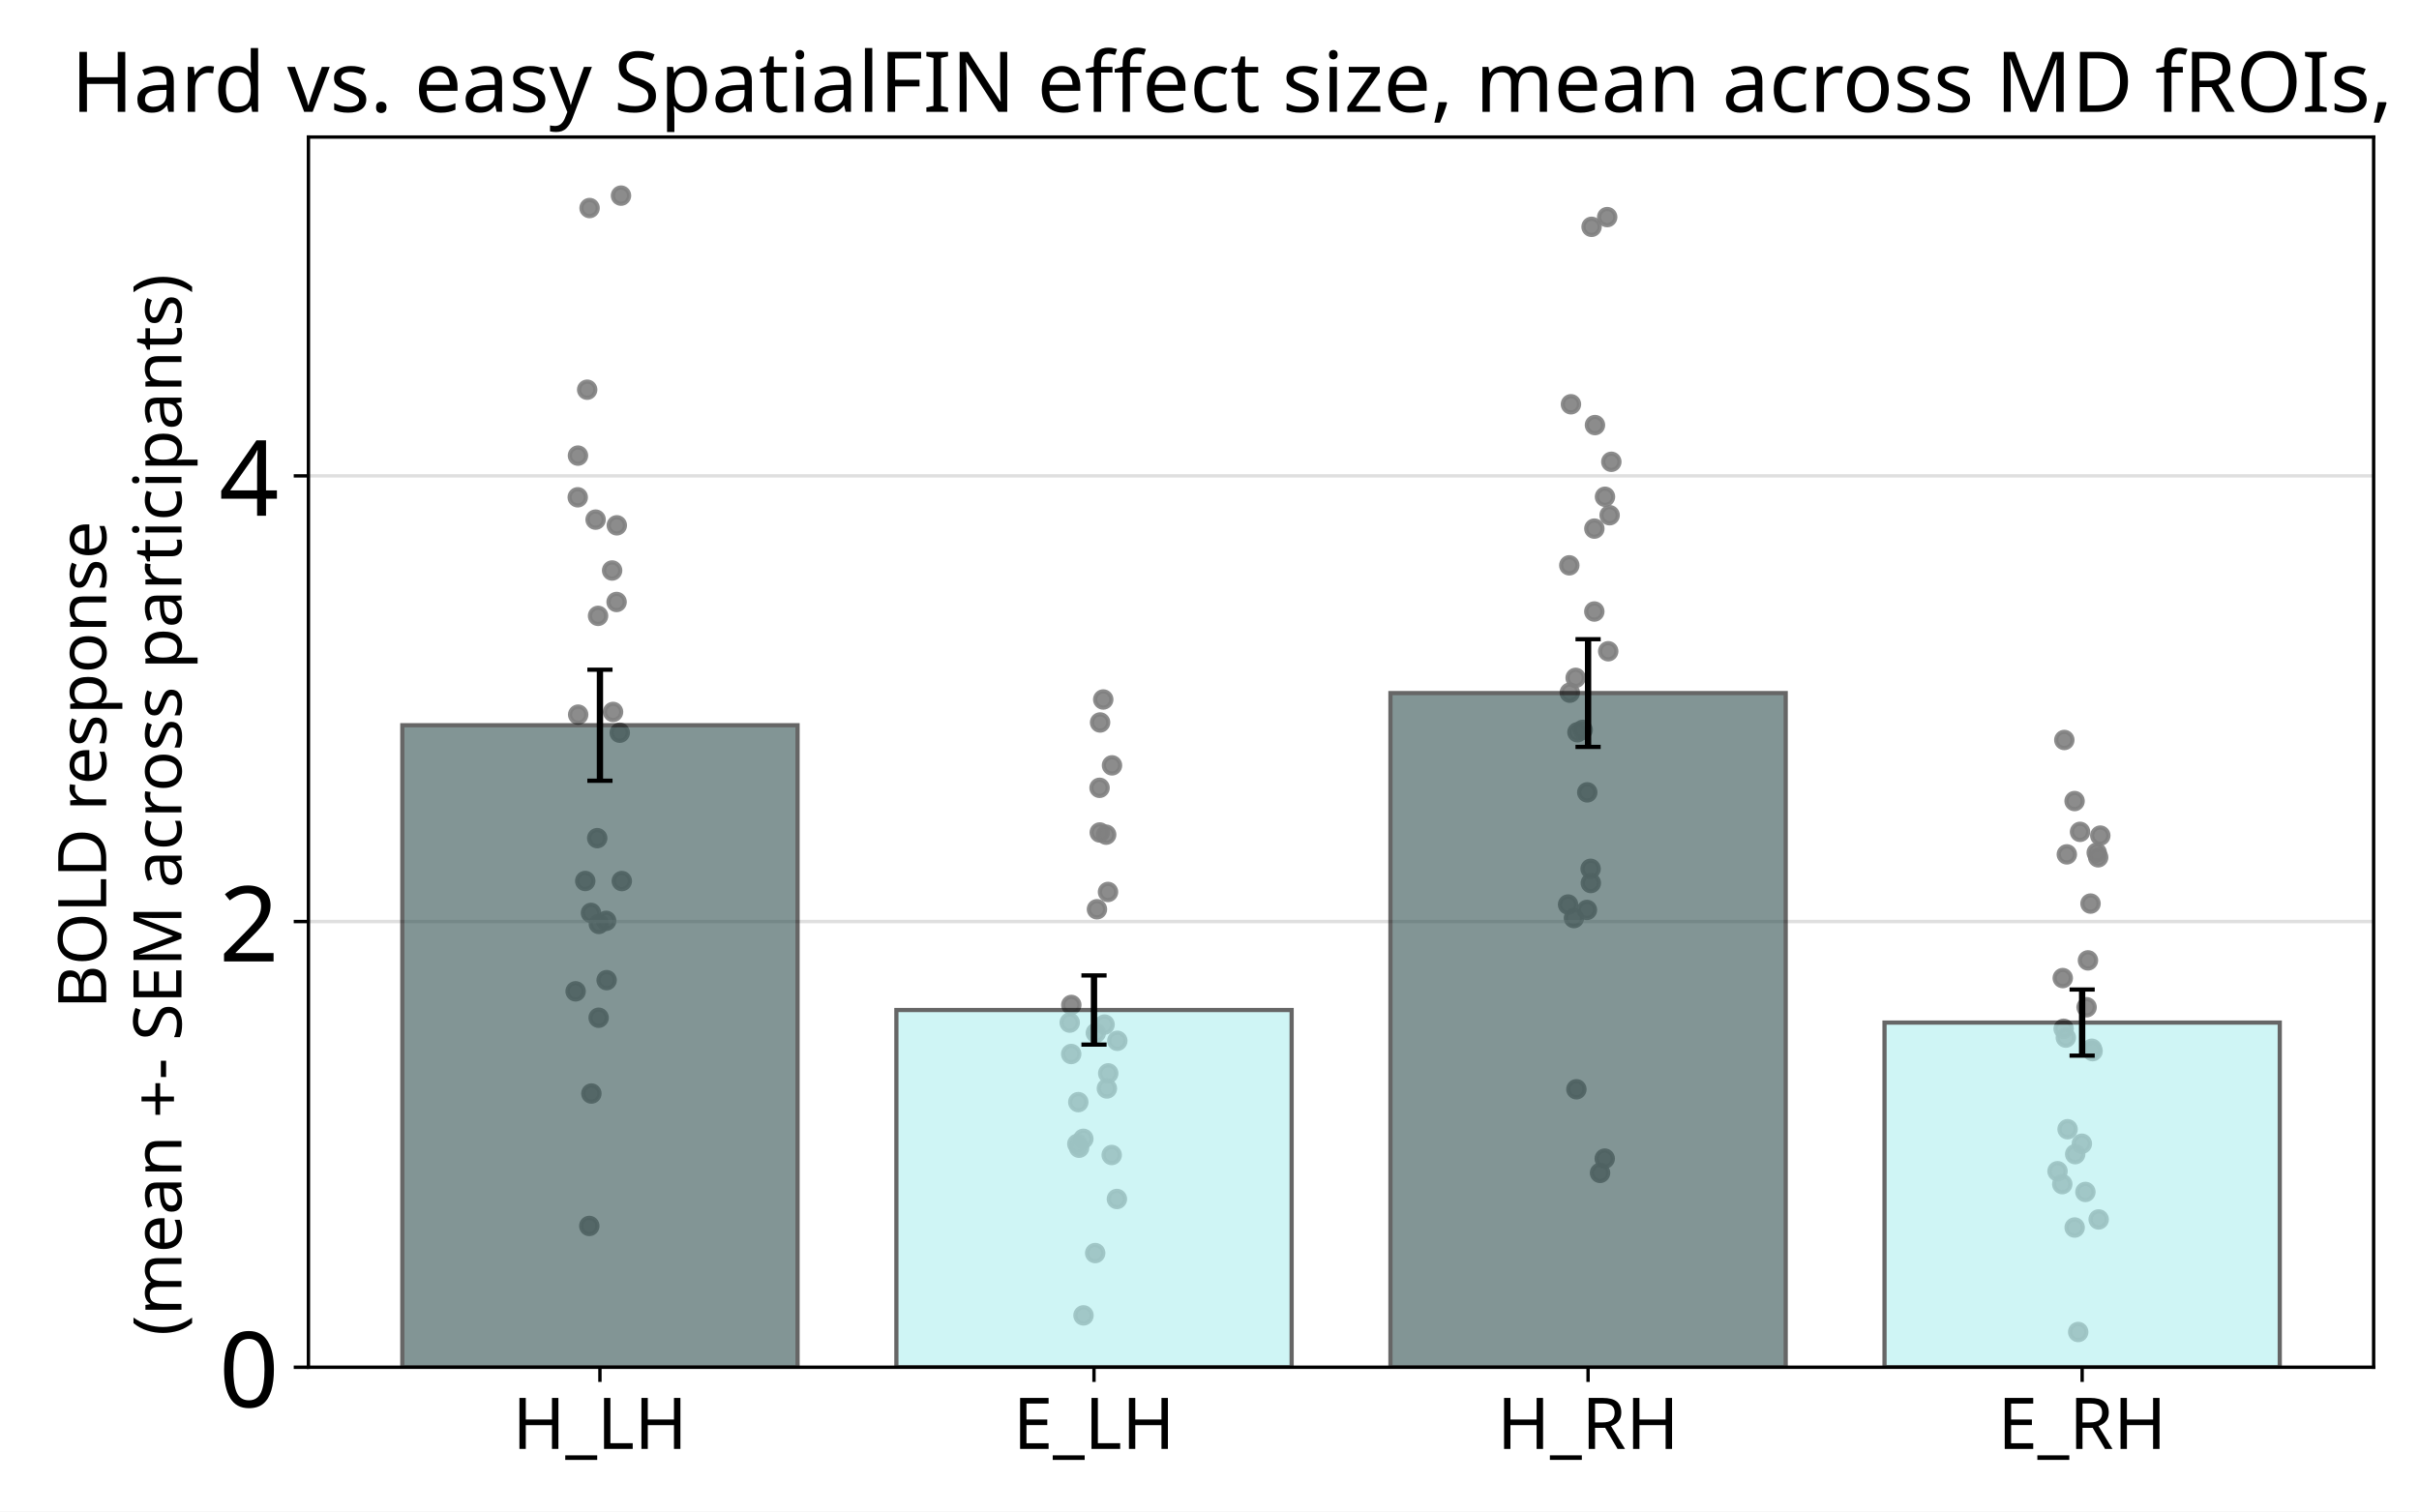
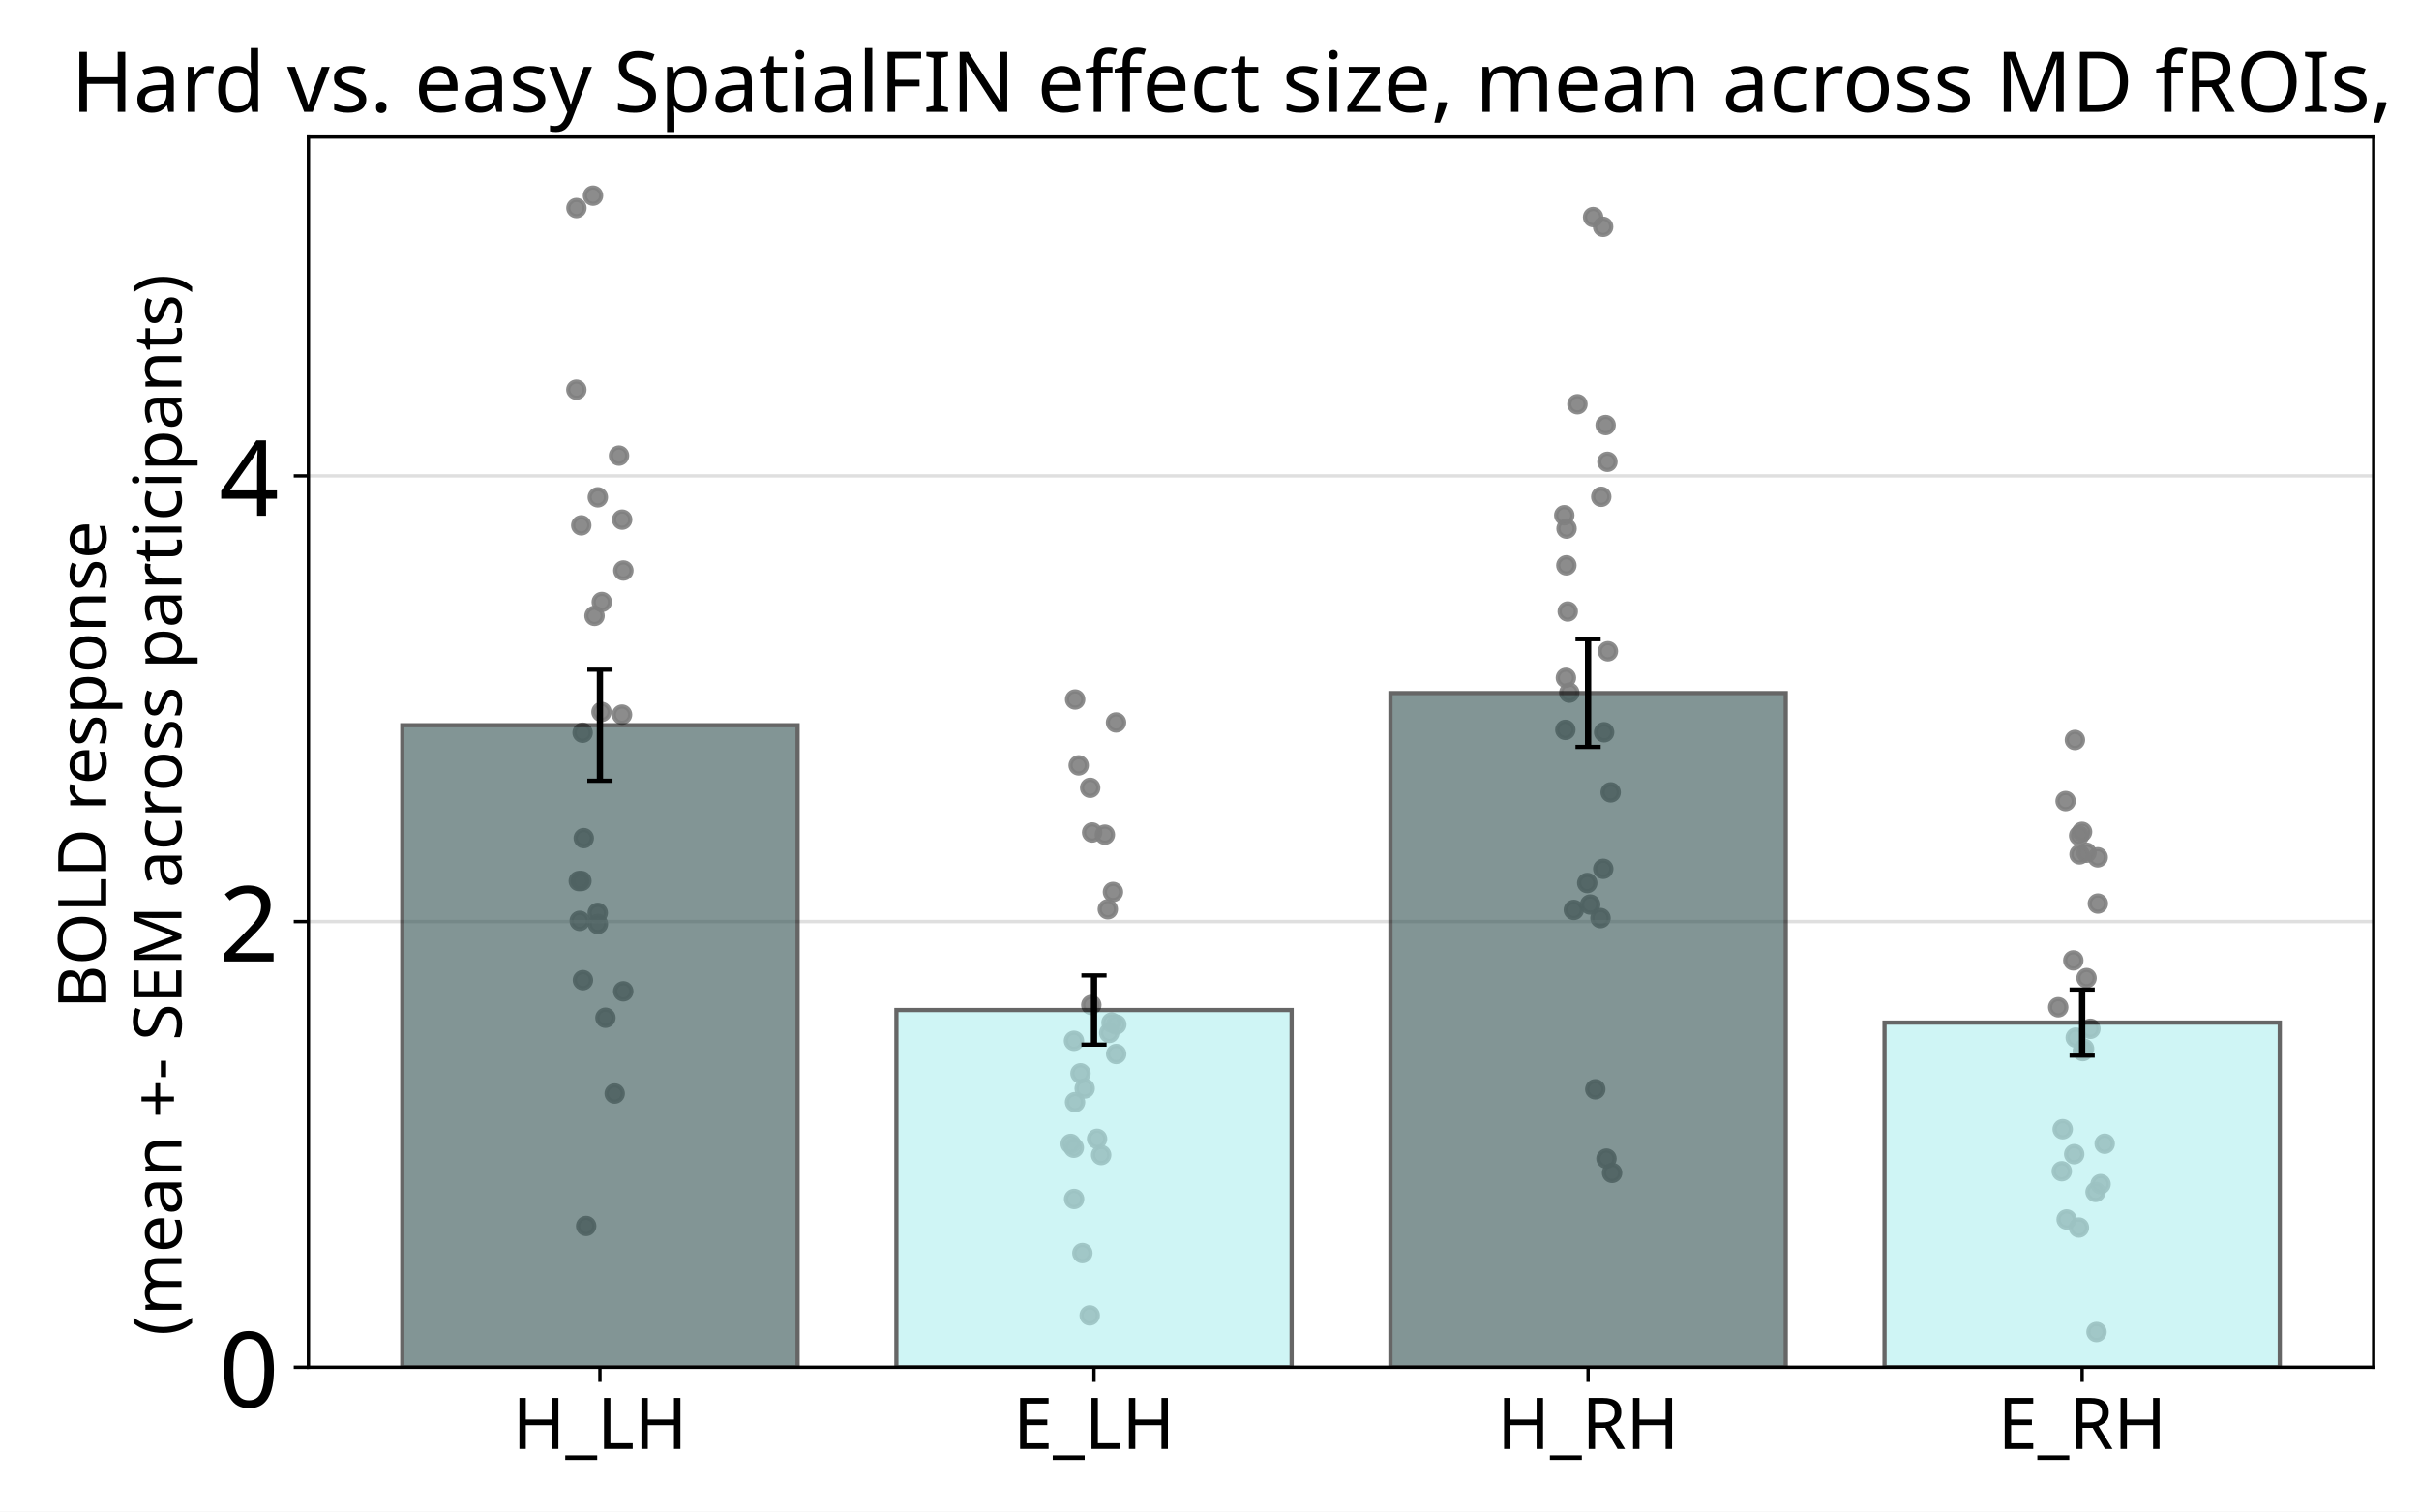
<svg xmlns="http://www.w3.org/2000/svg" xmlns:xlink="http://www.w3.org/1999/xlink" width="576pt" height="360pt" viewBox="0 0 576 360" version="1.1">
  <defs>
    <style type="text/css">*{stroke-linejoin: round; stroke-linecap: butt}</style>
  </defs>
  <g id="figure_1">
    <g id="patch_1">
      <path d="M 0 360  L 576 360  L 576 0  L 0 0  z " style="fill: #ffffff" />
    </g>
    <g id="axes_1">
      <g id="patch_2">
        <path d="M 73.442 325.64  L 565.2 325.64  L 565.2 32.64  L 73.442 32.64  z " style="fill: #ffffff" />
      </g>
      <g id="PathCollection_1">
        <defs>
-           <path id="mafd7a97e03" d="M 0 1.936  C 0.514 1.936 1.006 1.732 1.369 1.369  C 1.732 1.006 1.936 0.514 1.936 0  C 1.936 -0.514 1.732 -1.006 1.369 -1.369  C 1.006 -1.732 0.514 -1.936 0 -1.936  C -0.514 -1.936 -1.006 -1.732 -1.369 -1.369  C -1.732 -1.006 -1.936 -0.514 -1.936 0  C -1.936 0.514 -1.732 1.006 -1.369 1.369  C -1.006 1.732 -0.514 1.936 0 1.936  z " style="stroke: #808080; stroke-opacity: 0.9" />
+           <path id="mf7632c3a26" d="M 0 1.936  C 0.514 1.936 1.006 1.732 1.369 1.369  C 1.732 1.006 1.936 0.514 1.936 0  C 1.936 -0.514 1.732 -1.006 1.369 -1.369  C 1.006 -1.732 0.514 -1.936 0 -1.936  C -0.514 -1.936 -1.006 -1.732 -1.369 -1.369  C -1.732 -1.006 -1.936 -0.514 -1.936 0  C -1.936 0.514 -1.732 1.006 -1.369 1.369  C -1.006 1.732 -0.514 1.936 0 1.936  z " style="stroke: #808080; stroke-opacity: 0.9" />
        </defs>
-         <g clip-path="url(#pb37770b800)">
-           <use xlink:href="#mafd7a97e03" x="140.818" y="260.447" style="fill: #808080; fill-opacity: 0.9; stroke: #808080; stroke-opacity: 0.9" />
-           <use xlink:href="#mafd7a97e03" x="145.755" y="135.878" style="fill: #808080; fill-opacity: 0.9; stroke: #808080; stroke-opacity: 0.9" />
-           <use xlink:href="#mafd7a97e03" x="146.872" y="125.117" style="fill: #808080; fill-opacity: 0.9; stroke: #808080; stroke-opacity: 0.9" />
-           <use xlink:href="#mafd7a97e03" x="140.723" y="217.425" style="fill: #808080; fill-opacity: 0.9; stroke: #808080; stroke-opacity: 0.9" />
-           <use xlink:href="#mafd7a97e03" x="140.321" y="291.989" style="fill: #808080; fill-opacity: 0.9; stroke: #808080; stroke-opacity: 0.9" />
-           <use xlink:href="#mafd7a97e03" x="147.573" y="174.513" style="fill: #808080; fill-opacity: 0.9; stroke: #808080; stroke-opacity: 0.9" />
-           <use xlink:href="#mafd7a97e03" x="137.568" y="118.443" style="fill: #808080; fill-opacity: 0.9; stroke: #808080; stroke-opacity: 0.9" />
-           <use xlink:href="#mafd7a97e03" x="142.205" y="199.623" style="fill: #808080; fill-opacity: 0.9; stroke: #808080; stroke-opacity: 0.9" />
-           <use xlink:href="#mafd7a97e03" x="137.623" y="108.515" style="fill: #808080; fill-opacity: 0.9; stroke: #808080; stroke-opacity: 0.9" />
-           <use xlink:href="#mafd7a97e03" x="139.354" y="209.826" style="fill: #808080; fill-opacity: 0.9; stroke: #808080; stroke-opacity: 0.9" />
-           <use xlink:href="#mafd7a97e03" x="145.979" y="169.563" style="fill: #808080; fill-opacity: 0.9; stroke: #808080; stroke-opacity: 0.9" />
-           <use xlink:href="#mafd7a97e03" x="139.812" y="92.816" style="fill: #808080; fill-opacity: 0.9; stroke: #808080; stroke-opacity: 0.9" />
-           <use xlink:href="#mafd7a97e03" x="141.825" y="123.76" style="fill: #808080; fill-opacity: 0.9; stroke: #808080; stroke-opacity: 0.9" />
-           <use xlink:href="#mafd7a97e03" x="147.867" y="46.592" style="fill: #808080; fill-opacity: 0.9; stroke: #808080; stroke-opacity: 0.9" />
-           <use xlink:href="#mafd7a97e03" x="146.819" y="143.375" style="fill: #808080; fill-opacity: 0.9; stroke: #808080; stroke-opacity: 0.9" />
-           <use xlink:href="#mafd7a97e03" x="140.386" y="49.55" style="fill: #808080; fill-opacity: 0.9; stroke: #808080; stroke-opacity: 0.9" />
-           <use xlink:href="#mafd7a97e03" x="148.062" y="209.841" style="fill: #808080; fill-opacity: 0.9; stroke: #808080; stroke-opacity: 0.9" />
-           <use xlink:href="#mafd7a97e03" x="137.062" y="236.107" style="fill: #808080; fill-opacity: 0.9; stroke: #808080; stroke-opacity: 0.9" />
-           <use xlink:href="#mafd7a97e03" x="144.446" y="233.445" style="fill: #808080; fill-opacity: 0.9; stroke: #808080; stroke-opacity: 0.9" />
-           <use xlink:href="#mafd7a97e03" x="142.406" y="146.68" style="fill: #808080; fill-opacity: 0.9; stroke: #808080; stroke-opacity: 0.9" />
-           <use xlink:href="#mafd7a97e03" x="142.595" y="220.061" style="fill: #808080; fill-opacity: 0.9; stroke: #808080; stroke-opacity: 0.9" />
-           <use xlink:href="#mafd7a97e03" x="137.673" y="170.206" style="fill: #808080; fill-opacity: 0.9; stroke: #808080; stroke-opacity: 0.9" />
-           <use xlink:href="#mafd7a97e03" x="144.331" y="219.319" style="fill: #808080; fill-opacity: 0.9; stroke: #808080; stroke-opacity: 0.9" />
-           <use xlink:href="#mafd7a97e03" x="142.545" y="242.397" style="fill: #808080; fill-opacity: 0.9; stroke: #808080; stroke-opacity: 0.9" />
+         <g clip-path="url(#pb35d594494)">
+           <use xlink:href="#mf7632c3a26" x="146.371" y="260.447" style="fill: #808080; fill-opacity: 0.9; stroke: #808080; stroke-opacity: 0.9" />
+           <use xlink:href="#mf7632c3a26" x="148.437" y="135.878" style="fill: #808080; fill-opacity: 0.9; stroke: #808080; stroke-opacity: 0.9" />
+           <use xlink:href="#mf7632c3a26" x="138.406" y="125.117" style="fill: #808080; fill-opacity: 0.9; stroke: #808080; stroke-opacity: 0.9" />
+           <use xlink:href="#mf7632c3a26" x="142.331" y="217.425" style="fill: #808080; fill-opacity: 0.9; stroke: #808080; stroke-opacity: 0.9" />
+           <use xlink:href="#mf7632c3a26" x="139.576" y="291.989" style="fill: #808080; fill-opacity: 0.9; stroke: #808080; stroke-opacity: 0.9" />
+           <use xlink:href="#mf7632c3a26" x="138.735" y="174.513" style="fill: #808080; fill-opacity: 0.9; stroke: #808080; stroke-opacity: 0.9" />
+           <use xlink:href="#mf7632c3a26" x="142.354" y="118.443" style="fill: #808080; fill-opacity: 0.9; stroke: #808080; stroke-opacity: 0.9" />
+           <use xlink:href="#mf7632c3a26" x="139.006" y="199.623" style="fill: #808080; fill-opacity: 0.9; stroke: #808080; stroke-opacity: 0.9" />
+           <use xlink:href="#mf7632c3a26" x="147.396" y="108.515" style="fill: #808080; fill-opacity: 0.9; stroke: #808080; stroke-opacity: 0.9" />
+           <use xlink:href="#mf7632c3a26" x="138.447" y="209.826" style="fill: #808080; fill-opacity: 0.9; stroke: #808080; stroke-opacity: 0.9" />
+           <use xlink:href="#mf7632c3a26" x="143.228" y="169.563" style="fill: #808080; fill-opacity: 0.9; stroke: #808080; stroke-opacity: 0.9" />
+           <use xlink:href="#mf7632c3a26" x="137.242" y="92.816" style="fill: #808080; fill-opacity: 0.9; stroke: #808080; stroke-opacity: 0.9" />
+           <use xlink:href="#mf7632c3a26" x="148.146" y="123.76" style="fill: #808080; fill-opacity: 0.9; stroke: #808080; stroke-opacity: 0.9" />
+           <use xlink:href="#mf7632c3a26" x="141.209" y="46.592" style="fill: #808080; fill-opacity: 0.9; stroke: #808080; stroke-opacity: 0.9" />
+           <use xlink:href="#mf7632c3a26" x="143.297" y="143.375" style="fill: #808080; fill-opacity: 0.9; stroke: #808080; stroke-opacity: 0.9" />
+           <use xlink:href="#mf7632c3a26" x="137.258" y="49.55" style="fill: #808080; fill-opacity: 0.9; stroke: #808080; stroke-opacity: 0.9" />
+           <use xlink:href="#mf7632c3a26" x="137.819" y="209.841" style="fill: #808080; fill-opacity: 0.9; stroke: #808080; stroke-opacity: 0.9" />
+           <use xlink:href="#mf7632c3a26" x="148.41" y="236.107" style="fill: #808080; fill-opacity: 0.9; stroke: #808080; stroke-opacity: 0.9" />
+           <use xlink:href="#mf7632c3a26" x="138.809" y="233.445" style="fill: #808080; fill-opacity: 0.9; stroke: #808080; stroke-opacity: 0.9" />
+           <use xlink:href="#mf7632c3a26" x="141.57" y="146.68" style="fill: #808080; fill-opacity: 0.9; stroke: #808080; stroke-opacity: 0.9" />
+           <use xlink:href="#mf7632c3a26" x="142.365" y="220.061" style="fill: #808080; fill-opacity: 0.9; stroke: #808080; stroke-opacity: 0.9" />
+           <use xlink:href="#mf7632c3a26" x="148.117" y="170.206" style="fill: #808080; fill-opacity: 0.9; stroke: #808080; stroke-opacity: 0.9" />
+           <use xlink:href="#mf7632c3a26" x="138.043" y="219.319" style="fill: #808080; fill-opacity: 0.9; stroke: #808080; stroke-opacity: 0.9" />
+           <use xlink:href="#mf7632c3a26" x="144.167" y="242.397" style="fill: #808080; fill-opacity: 0.9; stroke: #808080; stroke-opacity: 0.9" />
        </g>
      </g>
      <g id="PathCollection_2">
-         <g clip-path="url(#pb37770b800)">
-           <use xlink:href="#mafd7a97e03" x="264.713" y="275.087" style="fill: #808080; fill-opacity: 0.9; stroke: #808080; stroke-opacity: 0.9" />
-           <use xlink:href="#mafd7a97e03" x="254.713" y="243.552" style="fill: #808080; fill-opacity: 0.9; stroke: #808080; stroke-opacity: 0.9" />
-           <use xlink:href="#mafd7a97e03" x="261.87" y="198.271" style="fill: #808080; fill-opacity: 0.9; stroke: #808080; stroke-opacity: 0.9" />
-           <use xlink:href="#mafd7a97e03" x="263.565" y="259.243" style="fill: #808080; fill-opacity: 0.9; stroke: #808080; stroke-opacity: 0.9" />
-           <use xlink:href="#mafd7a97e03" x="256.95" y="273.358" style="fill: #808080; fill-opacity: 0.9; stroke: #808080; stroke-opacity: 0.9" />
-           <use xlink:href="#mafd7a97e03" x="260.936" y="246.006" style="fill: #808080; fill-opacity: 0.9; stroke: #808080; stroke-opacity: 0.9" />
-           <use xlink:href="#mafd7a97e03" x="261.2" y="216.558" style="fill: #808080; fill-opacity: 0.9; stroke: #808080; stroke-opacity: 0.9" />
-           <use xlink:href="#mafd7a97e03" x="266.051" y="247.889" style="fill: #808080; fill-opacity: 0.9; stroke: #808080; stroke-opacity: 0.9" />
-           <use xlink:href="#mafd7a97e03" x="264.785" y="182.288" style="fill: #808080; fill-opacity: 0.9; stroke: #808080; stroke-opacity: 0.9" />
-           <use xlink:href="#mafd7a97e03" x="265.952" y="285.565" style="fill: #808080; fill-opacity: 0.9; stroke: #808080; stroke-opacity: 0.9" />
-           <use xlink:href="#mafd7a97e03" x="255.07" y="251.033" style="fill: #808080; fill-opacity: 0.9; stroke: #808080; stroke-opacity: 0.9" />
-           <use xlink:href="#mafd7a97e03" x="262.698" y="166.598" style="fill: #808080; fill-opacity: 0.9; stroke: #808080; stroke-opacity: 0.9" />
-           <use xlink:href="#mafd7a97e03" x="263.392" y="198.795" style="fill: #808080; fill-opacity: 0.9; stroke: #808080; stroke-opacity: 0.9" />
-           <use xlink:href="#mafd7a97e03" x="261.948" y="172.073" style="fill: #808080; fill-opacity: 0.9; stroke: #808080; stroke-opacity: 0.9" />
-           <use xlink:href="#mafd7a97e03" x="263.015" y="244.023" style="fill: #808080; fill-opacity: 0.9; stroke: #808080; stroke-opacity: 0.9" />
-           <use xlink:href="#mafd7a97e03" x="261.819" y="187.635" style="fill: #808080; fill-opacity: 0.9; stroke: #808080; stroke-opacity: 0.9" />
-           <use xlink:href="#mafd7a97e03" x="260.779" y="298.447" style="fill: #808080; fill-opacity: 0.9; stroke: #808080; stroke-opacity: 0.9" />
-           <use xlink:href="#mafd7a97e03" x="257.959" y="271.235" style="fill: #808080; fill-opacity: 0.9; stroke: #808080; stroke-opacity: 0.9" />
-           <use xlink:href="#mafd7a97e03" x="257.994" y="313.289" style="fill: #808080; fill-opacity: 0.9; stroke: #808080; stroke-opacity: 0.9" />
-           <use xlink:href="#mafd7a97e03" x="255.094" y="239.351" style="fill: #808080; fill-opacity: 0.9; stroke: #808080; stroke-opacity: 0.9" />
-           <use xlink:href="#mafd7a97e03" x="256.76" y="262.496" style="fill: #808080; fill-opacity: 0.9; stroke: #808080; stroke-opacity: 0.9" />
-           <use xlink:href="#mafd7a97e03" x="263.833" y="212.439" style="fill: #808080; fill-opacity: 0.9; stroke: #808080; stroke-opacity: 0.9" />
-           <use xlink:href="#mafd7a97e03" x="263.888" y="255.645" style="fill: #808080; fill-opacity: 0.9; stroke: #808080; stroke-opacity: 0.9" />
-           <use xlink:href="#mafd7a97e03" x="256.53" y="272.443" style="fill: #808080; fill-opacity: 0.9; stroke: #808080; stroke-opacity: 0.9" />
+         <g clip-path="url(#pb35d594494)">
+           <use xlink:href="#mf7632c3a26" x="262.206" y="275.087" style="fill: #808080; fill-opacity: 0.9; stroke: #808080; stroke-opacity: 0.9" />
+           <use xlink:href="#mf7632c3a26" x="264.666" y="243.552" style="fill: #808080; fill-opacity: 0.9; stroke: #808080; stroke-opacity: 0.9" />
+           <use xlink:href="#mf7632c3a26" x="260.052" y="198.271" style="fill: #808080; fill-opacity: 0.9; stroke: #808080; stroke-opacity: 0.9" />
+           <use xlink:href="#mf7632c3a26" x="258.28" y="259.243" style="fill: #808080; fill-opacity: 0.9; stroke: #808080; stroke-opacity: 0.9" />
+           <use xlink:href="#mf7632c3a26" x="255.691" y="273.358" style="fill: #808080; fill-opacity: 0.9; stroke: #808080; stroke-opacity: 0.9" />
+           <use xlink:href="#mf7632c3a26" x="264.132" y="246.006" style="fill: #808080; fill-opacity: 0.9; stroke: #808080; stroke-opacity: 0.9" />
+           <use xlink:href="#mf7632c3a26" x="263.788" y="216.558" style="fill: #808080; fill-opacity: 0.9; stroke: #808080; stroke-opacity: 0.9" />
+           <use xlink:href="#mf7632c3a26" x="255.728" y="247.889" style="fill: #808080; fill-opacity: 0.9; stroke: #808080; stroke-opacity: 0.9" />
+           <use xlink:href="#mf7632c3a26" x="256.852" y="182.288" style="fill: #808080; fill-opacity: 0.9; stroke: #808080; stroke-opacity: 0.9" />
+           <use xlink:href="#mf7632c3a26" x="255.764" y="285.565" style="fill: #808080; fill-opacity: 0.9; stroke: #808080; stroke-opacity: 0.9" />
+           <use xlink:href="#mf7632c3a26" x="265.782" y="251.033" style="fill: #808080; fill-opacity: 0.9; stroke: #808080; stroke-opacity: 0.9" />
+           <use xlink:href="#mf7632c3a26" x="256.006" y="166.598" style="fill: #808080; fill-opacity: 0.9; stroke: #808080; stroke-opacity: 0.9" />
+           <use xlink:href="#mf7632c3a26" x="263.085" y="198.795" style="fill: #808080; fill-opacity: 0.9; stroke: #808080; stroke-opacity: 0.9" />
+           <use xlink:href="#mf7632c3a26" x="265.746" y="172.073" style="fill: #808080; fill-opacity: 0.9; stroke: #808080; stroke-opacity: 0.9" />
+           <use xlink:href="#mf7632c3a26" x="265.81" y="244.023" style="fill: #808080; fill-opacity: 0.9; stroke: #808080; stroke-opacity: 0.9" />
+           <use xlink:href="#mf7632c3a26" x="259.587" y="187.635" style="fill: #808080; fill-opacity: 0.9; stroke: #808080; stroke-opacity: 0.9" />
+           <use xlink:href="#mf7632c3a26" x="257.732" y="298.447" style="fill: #808080; fill-opacity: 0.9; stroke: #808080; stroke-opacity: 0.9" />
+           <use xlink:href="#mf7632c3a26" x="261.229" y="271.235" style="fill: #808080; fill-opacity: 0.9; stroke: #808080; stroke-opacity: 0.9" />
+           <use xlink:href="#mf7632c3a26" x="259.479" y="313.289" style="fill: #808080; fill-opacity: 0.9; stroke: #808080; stroke-opacity: 0.9" />
+           <use xlink:href="#mf7632c3a26" x="259.854" y="239.351" style="fill: #808080; fill-opacity: 0.9; stroke: #808080; stroke-opacity: 0.9" />
+           <use xlink:href="#mf7632c3a26" x="255.984" y="262.496" style="fill: #808080; fill-opacity: 0.9; stroke: #808080; stroke-opacity: 0.9" />
+           <use xlink:href="#mf7632c3a26" x="265.014" y="212.439" style="fill: #808080; fill-opacity: 0.9; stroke: #808080; stroke-opacity: 0.9" />
+           <use xlink:href="#mf7632c3a26" x="257.282" y="255.645" style="fill: #808080; fill-opacity: 0.9; stroke: #808080; stroke-opacity: 0.9" />
+           <use xlink:href="#mf7632c3a26" x="254.944" y="272.443" style="fill: #808080; fill-opacity: 0.9; stroke: #808080; stroke-opacity: 0.9" />
        </g>
      </g>
      <g id="PathCollection_3">
-         <g clip-path="url(#pb37770b800)">
-           <use xlink:href="#mafd7a97e03" x="382.11" y="275.949" style="fill: #808080; fill-opacity: 0.9; stroke: #808080; stroke-opacity: 0.9" />
-           <use xlink:href="#mafd7a97e03" x="379.63" y="145.645" style="fill: #808080; fill-opacity: 0.9; stroke: #808080; stroke-opacity: 0.9" />
-           <use xlink:href="#mafd7a97e03" x="379.786" y="101.243" style="fill: #808080; fill-opacity: 0.9; stroke: #808080; stroke-opacity: 0.9" />
-           <use xlink:href="#mafd7a97e03" x="373.384" y="215.435" style="fill: #808080; fill-opacity: 0.9; stroke: #808080; stroke-opacity: 0.9" />
-           <use xlink:href="#mafd7a97e03" x="380.994" y="279.347" style="fill: #808080; fill-opacity: 0.9; stroke: #808080; stroke-opacity: 0.9" />
-           <use xlink:href="#mafd7a97e03" x="377.952" y="188.717" style="fill: #808080; fill-opacity: 0.9; stroke: #808080; stroke-opacity: 0.9" />
-           <use xlink:href="#mafd7a97e03" x="382.171" y="118.317" style="fill: #808080; fill-opacity: 0.9; stroke: #808080; stroke-opacity: 0.9" />
-           <use xlink:href="#mafd7a97e03" x="376.866" y="173.834" style="fill: #808080; fill-opacity: 0.9; stroke: #808080; stroke-opacity: 0.9" />
-           <use xlink:href="#mafd7a97e03" x="373.673" y="134.646" style="fill: #808080; fill-opacity: 0.9; stroke: #808080; stroke-opacity: 0.9" />
-           <use xlink:href="#mafd7a97e03" x="378.803" y="210.307" style="fill: #808080; fill-opacity: 0.9; stroke: #808080; stroke-opacity: 0.9" />
-           <use xlink:href="#mafd7a97e03" x="383.274" y="122.712" style="fill: #808080; fill-opacity: 0.9; stroke: #808080; stroke-opacity: 0.9" />
-           <use xlink:href="#mafd7a97e03" x="373.791" y="164.976" style="fill: #808080; fill-opacity: 0.9; stroke: #808080; stroke-opacity: 0.9" />
-           <use xlink:href="#mafd7a97e03" x="374.066" y="96.283" style="fill: #808080; fill-opacity: 0.9; stroke: #808080; stroke-opacity: 0.9" />
-           <use xlink:href="#mafd7a97e03" x="382.696" y="51.707" style="fill: #808080; fill-opacity: 0.9; stroke: #808080; stroke-opacity: 0.9" />
-           <use xlink:href="#mafd7a97e03" x="375.612" y="174.404" style="fill: #808080; fill-opacity: 0.9; stroke: #808080; stroke-opacity: 0.9" />
-           <use xlink:href="#mafd7a97e03" x="378.975" y="54.021" style="fill: #808080; fill-opacity: 0.9; stroke: #808080; stroke-opacity: 0.9" />
-           <use xlink:href="#mafd7a97e03" x="374.781" y="218.659" style="fill: #808080; fill-opacity: 0.9; stroke: #808080; stroke-opacity: 0.9" />
-           <use xlink:href="#mafd7a97e03" x="375.187" y="161.443" style="fill: #808080; fill-opacity: 0.9; stroke: #808080; stroke-opacity: 0.9" />
-           <use xlink:href="#mafd7a97e03" x="379.642" y="125.901" style="fill: #808080; fill-opacity: 0.9; stroke: #808080; stroke-opacity: 0.9" />
-           <use xlink:href="#mafd7a97e03" x="383.682" y="109.986" style="fill: #808080; fill-opacity: 0.9; stroke: #808080; stroke-opacity: 0.9" />
-           <use xlink:href="#mafd7a97e03" x="378.746" y="206.926" style="fill: #808080; fill-opacity: 0.9; stroke: #808080; stroke-opacity: 0.9" />
-           <use xlink:href="#mafd7a97e03" x="382.939" y="155.112" style="fill: #808080; fill-opacity: 0.9; stroke: #808080; stroke-opacity: 0.9" />
-           <use xlink:href="#mafd7a97e03" x="377.871" y="216.718" style="fill: #808080; fill-opacity: 0.9; stroke: #808080; stroke-opacity: 0.9" />
-           <use xlink:href="#mafd7a97e03" x="375.362" y="259.433" style="fill: #808080; fill-opacity: 0.9; stroke: #808080; stroke-opacity: 0.9" />
+         <g clip-path="url(#pb35d594494)">
+           <use xlink:href="#mf7632c3a26" x="382.523" y="275.949" style="fill: #808080; fill-opacity: 0.9; stroke: #808080; stroke-opacity: 0.9" />
+           <use xlink:href="#mf7632c3a26" x="373.305" y="145.645" style="fill: #808080; fill-opacity: 0.9; stroke: #808080; stroke-opacity: 0.9" />
+           <use xlink:href="#mf7632c3a26" x="382.321" y="101.243" style="fill: #808080; fill-opacity: 0.9; stroke: #808080; stroke-opacity: 0.9" />
+           <use xlink:href="#mf7632c3a26" x="378.64" y="215.435" style="fill: #808080; fill-opacity: 0.9; stroke: #808080; stroke-opacity: 0.9" />
+           <use xlink:href="#mf7632c3a26" x="383.862" y="279.347" style="fill: #808080; fill-opacity: 0.9; stroke: #808080; stroke-opacity: 0.9" />
+           <use xlink:href="#mf7632c3a26" x="383.522" y="188.717" style="fill: #808080; fill-opacity: 0.9; stroke: #808080; stroke-opacity: 0.9" />
+           <use xlink:href="#mf7632c3a26" x="381.277" y="118.317" style="fill: #808080; fill-opacity: 0.9; stroke: #808080; stroke-opacity: 0.9" />
+           <use xlink:href="#mf7632c3a26" x="372.732" y="173.834" style="fill: #808080; fill-opacity: 0.9; stroke: #808080; stroke-opacity: 0.9" />
+           <use xlink:href="#mf7632c3a26" x="372.972" y="134.646" style="fill: #808080; fill-opacity: 0.9; stroke: #808080; stroke-opacity: 0.9" />
+           <use xlink:href="#mf7632c3a26" x="377.942" y="210.307" style="fill: #808080; fill-opacity: 0.9; stroke: #808080; stroke-opacity: 0.9" />
+           <use xlink:href="#mf7632c3a26" x="372.476" y="122.712" style="fill: #808080; fill-opacity: 0.9; stroke: #808080; stroke-opacity: 0.9" />
+           <use xlink:href="#mf7632c3a26" x="373.67" y="164.976" style="fill: #808080; fill-opacity: 0.9; stroke: #808080; stroke-opacity: 0.9" />
+           <use xlink:href="#mf7632c3a26" x="375.607" y="96.283" style="fill: #808080; fill-opacity: 0.9; stroke: #808080; stroke-opacity: 0.9" />
+           <use xlink:href="#mf7632c3a26" x="379.345" y="51.707" style="fill: #808080; fill-opacity: 0.9; stroke: #808080; stroke-opacity: 0.9" />
+           <use xlink:href="#mf7632c3a26" x="381.962" y="174.404" style="fill: #808080; fill-opacity: 0.9; stroke: #808080; stroke-opacity: 0.9" />
+           <use xlink:href="#mf7632c3a26" x="381.724" y="54.021" style="fill: #808080; fill-opacity: 0.9; stroke: #808080; stroke-opacity: 0.9" />
+           <use xlink:href="#mf7632c3a26" x="381.103" y="218.659" style="fill: #808080; fill-opacity: 0.9; stroke: #808080; stroke-opacity: 0.9" />
+           <use xlink:href="#mf7632c3a26" x="372.865" y="161.443" style="fill: #808080; fill-opacity: 0.9; stroke: #808080; stroke-opacity: 0.9" />
+           <use xlink:href="#mf7632c3a26" x="373.017" y="125.901" style="fill: #808080; fill-opacity: 0.9; stroke: #808080; stroke-opacity: 0.9" />
+           <use xlink:href="#mf7632c3a26" x="382.752" y="109.986" style="fill: #808080; fill-opacity: 0.9; stroke: #808080; stroke-opacity: 0.9" />
+           <use xlink:href="#mf7632c3a26" x="381.757" y="206.926" style="fill: #808080; fill-opacity: 0.9; stroke: #808080; stroke-opacity: 0.9" />
+           <use xlink:href="#mf7632c3a26" x="382.866" y="155.112" style="fill: #808080; fill-opacity: 0.9; stroke: #808080; stroke-opacity: 0.9" />
+           <use xlink:href="#mf7632c3a26" x="374.752" y="216.718" style="fill: #808080; fill-opacity: 0.9; stroke: #808080; stroke-opacity: 0.9" />
+           <use xlink:href="#mf7632c3a26" x="379.862" y="259.433" style="fill: #808080; fill-opacity: 0.9; stroke: #808080; stroke-opacity: 0.9" />
        </g>
      </g>
      <g id="PathCollection_4">
-         <g clip-path="url(#pb37770b800)">
-           <use xlink:href="#mafd7a97e03" x="499.722" y="290.435" style="fill: #808080; fill-opacity: 0.9; stroke: #808080; stroke-opacity: 0.9" />
-           <use xlink:href="#mafd7a97e03" x="498.099" y="249.787" style="fill: #808080; fill-opacity: 0.9; stroke: #808080; stroke-opacity: 0.9" />
-           <use xlink:href="#mafd7a97e03" x="499.26" y="203.088" style="fill: #808080; fill-opacity: 0.9; stroke: #808080; stroke-opacity: 0.9" />
-           <use xlink:href="#mafd7a97e03" x="489.927" y="278.954" style="fill: #808080; fill-opacity: 0.9; stroke: #808080; stroke-opacity: 0.9" />
-           <use xlink:href="#mafd7a97e03" x="492.322" y="268.947" style="fill: #808080; fill-opacity: 0.9; stroke: #808080; stroke-opacity: 0.9" />
-           <use xlink:href="#mafd7a97e03" x="495.723" y="272.405" style="fill: #808080; fill-opacity: 0.9; stroke: #808080; stroke-opacity: 0.9" />
-           <use xlink:href="#mafd7a97e03" x="499.602" y="204.188" style="fill: #808080; fill-opacity: 0.9; stroke: #808080; stroke-opacity: 0.9" />
-           <use xlink:href="#mafd7a97e03" x="496.848" y="239.895" style="fill: #808080; fill-opacity: 0.9; stroke: #808080; stroke-opacity: 0.9" />
-           <use xlink:href="#mafd7a97e03" x="495.287" y="198.124" style="fill: #808080; fill-opacity: 0.9; stroke: #808080; stroke-opacity: 0.9" />
-           <use xlink:href="#mafd7a97e03" x="494.851" y="317.244" style="fill: #808080; fill-opacity: 0.9; stroke: #808080; stroke-opacity: 0.9" />
-           <use xlink:href="#mafd7a97e03" x="497.173" y="228.737" style="fill: #808080; fill-opacity: 0.9; stroke: #808080; stroke-opacity: 0.9" />
-           <use xlink:href="#mafd7a97e03" x="491.174" y="232.95" style="fill: #808080; fill-opacity: 0.9; stroke: #808080; stroke-opacity: 0.9" />
-           <use xlink:href="#mafd7a97e03" x="493.989" y="190.792" style="fill: #808080; fill-opacity: 0.9; stroke: #808080; stroke-opacity: 0.9" />
-           <use xlink:href="#mafd7a97e03" x="491.547" y="176.242" style="fill: #808080; fill-opacity: 0.9; stroke: #808080; stroke-opacity: 0.9" />
-           <use xlink:href="#mafd7a97e03" x="491.058" y="282.026" style="fill: #808080; fill-opacity: 0.9; stroke: #808080; stroke-opacity: 0.9" />
-           <use xlink:href="#mafd7a97e03" x="500.111" y="199.018" style="fill: #808080; fill-opacity: 0.9; stroke: #808080; stroke-opacity: 0.9" />
-           <use xlink:href="#mafd7a97e03" x="494.012" y="292.362" style="fill: #808080; fill-opacity: 0.9; stroke: #808080; stroke-opacity: 0.9" />
-           <use xlink:href="#mafd7a97e03" x="497.785" y="215.206" style="fill: #808080; fill-opacity: 0.9; stroke: #808080; stroke-opacity: 0.9" />
-           <use xlink:href="#mafd7a97e03" x="496.564" y="283.888" style="fill: #808080; fill-opacity: 0.9; stroke: #808080; stroke-opacity: 0.9" />
-           <use xlink:href="#mafd7a97e03" x="491.386" y="245.022" style="fill: #808080; fill-opacity: 0.9; stroke: #808080; stroke-opacity: 0.9" />
-           <use xlink:href="#mafd7a97e03" x="498.278" y="250.35" style="fill: #808080; fill-opacity: 0.9; stroke: #808080; stroke-opacity: 0.9" />
-           <use xlink:href="#mafd7a97e03" x="492.144" y="203.487" style="fill: #808080; fill-opacity: 0.9; stroke: #808080; stroke-opacity: 0.9" />
-           <use xlink:href="#mafd7a97e03" x="491.908" y="247.129" style="fill: #808080; fill-opacity: 0.9; stroke: #808080; stroke-opacity: 0.9" />
-           <use xlink:href="#mafd7a97e03" x="494.135" y="274.888" style="fill: #808080; fill-opacity: 0.9; stroke: #808080; stroke-opacity: 0.9" />
+         <g clip-path="url(#pb35d594494)">
+           <use xlink:href="#mf7632c3a26" x="492.095" y="290.435" style="fill: #808080; fill-opacity: 0.9; stroke: #808080; stroke-opacity: 0.9" />
+           <use xlink:href="#mf7632c3a26" x="496.252" y="249.787" style="fill: #808080; fill-opacity: 0.9; stroke: #808080; stroke-opacity: 0.9" />
+           <use xlink:href="#mf7632c3a26" x="496.833" y="203.088" style="fill: #808080; fill-opacity: 0.9; stroke: #808080; stroke-opacity: 0.9" />
+           <use xlink:href="#mf7632c3a26" x="490.938" y="278.954" style="fill: #808080; fill-opacity: 0.9; stroke: #808080; stroke-opacity: 0.9" />
+           <use xlink:href="#mf7632c3a26" x="491.157" y="268.947" style="fill: #808080; fill-opacity: 0.9; stroke: #808080; stroke-opacity: 0.9" />
+           <use xlink:href="#mf7632c3a26" x="501.163" y="272.405" style="fill: #808080; fill-opacity: 0.9; stroke: #808080; stroke-opacity: 0.9" />
+           <use xlink:href="#mf7632c3a26" x="499.502" y="204.188" style="fill: #808080; fill-opacity: 0.9; stroke: #808080; stroke-opacity: 0.9" />
+           <use xlink:href="#mf7632c3a26" x="490.095" y="239.895" style="fill: #808080; fill-opacity: 0.9; stroke: #808080; stroke-opacity: 0.9" />
+           <use xlink:href="#mf7632c3a26" x="495.769" y="198.124" style="fill: #808080; fill-opacity: 0.9; stroke: #808080; stroke-opacity: 0.9" />
+           <use xlink:href="#mf7632c3a26" x="499.213" y="317.244" style="fill: #808080; fill-opacity: 0.9; stroke: #808080; stroke-opacity: 0.9" />
+           <use xlink:href="#mf7632c3a26" x="493.687" y="228.737" style="fill: #808080; fill-opacity: 0.9; stroke: #808080; stroke-opacity: 0.9" />
+           <use xlink:href="#mf7632c3a26" x="496.836" y="232.95" style="fill: #808080; fill-opacity: 0.9; stroke: #808080; stroke-opacity: 0.9" />
+           <use xlink:href="#mf7632c3a26" x="491.851" y="190.792" style="fill: #808080; fill-opacity: 0.9; stroke: #808080; stroke-opacity: 0.9" />
+           <use xlink:href="#mf7632c3a26" x="494.072" y="176.242" style="fill: #808080; fill-opacity: 0.9; stroke: #808080; stroke-opacity: 0.9" />
+           <use xlink:href="#mf7632c3a26" x="500.181" y="282.026" style="fill: #808080; fill-opacity: 0.9; stroke: #808080; stroke-opacity: 0.9" />
+           <use xlink:href="#mf7632c3a26" x="495.07" y="199.018" style="fill: #808080; fill-opacity: 0.9; stroke: #808080; stroke-opacity: 0.9" />
+           <use xlink:href="#mf7632c3a26" x="495.022" y="292.362" style="fill: #808080; fill-opacity: 0.9; stroke: #808080; stroke-opacity: 0.9" />
+           <use xlink:href="#mf7632c3a26" x="499.535" y="215.206" style="fill: #808080; fill-opacity: 0.9; stroke: #808080; stroke-opacity: 0.9" />
+           <use xlink:href="#mf7632c3a26" x="498.986" y="283.888" style="fill: #808080; fill-opacity: 0.9; stroke: #808080; stroke-opacity: 0.9" />
+           <use xlink:href="#mf7632c3a26" x="497.758" y="245.022" style="fill: #808080; fill-opacity: 0.9; stroke: #808080; stroke-opacity: 0.9" />
+           <use xlink:href="#mf7632c3a26" x="495.945" y="250.35" style="fill: #808080; fill-opacity: 0.9; stroke: #808080; stroke-opacity: 0.9" />
+           <use xlink:href="#mf7632c3a26" x="495.171" y="203.487" style="fill: #808080; fill-opacity: 0.9; stroke: #808080; stroke-opacity: 0.9" />
+           <use xlink:href="#mf7632c3a26" x="494.264" y="247.129" style="fill: #808080; fill-opacity: 0.9; stroke: #808080; stroke-opacity: 0.9" />
+           <use xlink:href="#mf7632c3a26" x="493.901" y="274.888" style="fill: #808080; fill-opacity: 0.9; stroke: #808080; stroke-opacity: 0.9" />
        </g>
      </g>
      <g id="matplotlib.axis_1">
        <g id="xtick_1">
          <g id="line2d_1">
            <defs>
-               <path id="mb9763a28b7" d="M 0 0  L 0 3.5  " style="stroke: #000000; stroke-width: 0.8" />
+               <path id="m6e612666bd" d="M 0 0  L 0 3.5  " style="stroke: #000000; stroke-width: 0.8" />
            </defs>
            <g>
-               <use xlink:href="#mb9763a28b7" x="142.853" y="325.64" style="stroke: #000000; stroke-width: 0.8" />
+               <use xlink:href="#m6e612666bd" x="142.853" y="325.64" style="stroke: #000000; stroke-width: 0.8" />
            </g>
          </g>
          <g id="text_1">
            <text style="font: 17px 'sans-serif'; text-anchor: middle" x="142.853" y="345.085" transform="rotate(-0, 142.8528, 345.0845)">H_LH</text>
          </g>
        </g>
        <g id="xtick_2">
          <g id="line2d_2">
            <g>
-               <use xlink:href="#mb9763a28b7" x="260.498" y="325.64" style="stroke: #000000; stroke-width: 0.8" />
+               <use xlink:href="#m6e612666bd" x="260.498" y="325.64" style="stroke: #000000; stroke-width: 0.8" />
            </g>
          </g>
          <g id="text_2">
            <text style="font: 17px 'sans-serif'; text-anchor: middle" x="260.498" y="345.085" transform="rotate(-0, 260.4983, 345.0845)">E_LH</text>
          </g>
        </g>
        <g id="xtick_3">
          <g id="line2d_3">
            <g>
-               <use xlink:href="#mb9763a28b7" x="378.144" y="325.64" style="stroke: #000000; stroke-width: 0.8" />
+               <use xlink:href="#m6e612666bd" x="378.144" y="325.64" style="stroke: #000000; stroke-width: 0.8" />
            </g>
          </g>
          <g id="text_3">
            <text style="font: 17px 'sans-serif'; text-anchor: middle" x="378.144" y="345.085" transform="rotate(-0, 378.1437, 345.0845)">H_RH</text>
          </g>
        </g>
        <g id="xtick_4">
          <g id="line2d_4">
            <g>
-               <use xlink:href="#mb9763a28b7" x="495.789" y="325.64" style="stroke: #000000; stroke-width: 0.8" />
+               <use xlink:href="#m6e612666bd" x="495.789" y="325.64" style="stroke: #000000; stroke-width: 0.8" />
            </g>
          </g>
          <g id="text_4">
            <text style="font: 17px 'sans-serif'; text-anchor: middle" x="495.789" y="345.085" transform="rotate(-0, 495.7892, 345.0845)">E_RH</text>
          </g>
        </g>
      </g>
      <g id="matplotlib.axis_2">
        <g id="ytick_1">
          <g id="line2d_5">
-             <path d="M 73.442 325.64  L 565.2 325.64  " clip-path="url(#pb37770b800)" style="fill: none; stroke: #b0b0b0; stroke-opacity: 0.4; stroke-width: 0.8; stroke-linecap: square" />
+             <path d="M 73.442 325.64  L 565.2 325.64  " clip-path="url(#pb35d594494)" style="fill: none; stroke: #b0b0b0; stroke-opacity: 0.4; stroke-width: 0.8; stroke-linecap: square" />
          </g>
          <g id="line2d_6">
            <defs>
-               <path id="md90ef9a5f9" d="M 0 0  L -3.5 0  " style="stroke: #000000; stroke-width: 0.8" />
+               <path id="m25524b8ba5" d="M 0 0  L -3.5 0  " style="stroke: #000000; stroke-width: 0.8" />
            </defs>
            <g>
-               <use xlink:href="#md90ef9a5f9" x="73.442" y="325.64" style="stroke: #000000; stroke-width: 0.8" />
+               <use xlink:href="#m25524b8ba5" x="73.442" y="325.64" style="stroke: #000000; stroke-width: 0.8" />
            </g>
          </g>
          <g id="text_5">
            <text style="font: 25px 'sans-serif'; text-anchor: end" x="66.442" y="335.138" transform="rotate(-0, 66.442, 335.138)">0</text>
          </g>
        </g>
        <g id="ytick_2">
          <g id="line2d_7">
-             <path d="M 73.442 219.487  L 565.2 219.487  " clip-path="url(#pb37770b800)" style="fill: none; stroke: #b0b0b0; stroke-opacity: 0.4; stroke-width: 0.8; stroke-linecap: square" />
+             <path d="M 73.442 219.487  L 565.2 219.487  " clip-path="url(#pb35d594494)" style="fill: none; stroke: #b0b0b0; stroke-opacity: 0.4; stroke-width: 0.8; stroke-linecap: square" />
          </g>
          <g id="line2d_8">
            <g>
-               <use xlink:href="#md90ef9a5f9" x="73.442" y="219.487" style="stroke: #000000; stroke-width: 0.8" />
+               <use xlink:href="#m25524b8ba5" x="73.442" y="219.487" style="stroke: #000000; stroke-width: 0.8" />
            </g>
          </g>
          <g id="text_6">
            <text style="font: 25px 'sans-serif'; text-anchor: end" x="66.442" y="228.985" transform="rotate(-0, 66.442, 228.9848)">2</text>
          </g>
        </g>
        <g id="ytick_3">
          <g id="line2d_9">
-             <path d="M 73.442 113.334  L 565.2 113.334  " clip-path="url(#pb37770b800)" style="fill: none; stroke: #b0b0b0; stroke-opacity: 0.4; stroke-width: 0.8; stroke-linecap: square" />
+             <path d="M 73.442 113.334  L 565.2 113.334  " clip-path="url(#pb35d594494)" style="fill: none; stroke: #b0b0b0; stroke-opacity: 0.4; stroke-width: 0.8; stroke-linecap: square" />
          </g>
          <g id="line2d_10">
            <g>
-               <use xlink:href="#md90ef9a5f9" x="73.442" y="113.334" style="stroke: #000000; stroke-width: 0.8" />
+               <use xlink:href="#m25524b8ba5" x="73.442" y="113.334" style="stroke: #000000; stroke-width: 0.8" />
            </g>
          </g>
          <g id="text_7">
            <text style="font: 25px 'sans-serif'; text-anchor: end" x="66.442" y="122.832" transform="rotate(-0, 66.442, 122.8316)">4</text>
          </g>
        </g>
        <g id="text_8">
          <text style="font: 16px 'sans-serif'" transform="translate(25.29175 240.2788)rotate(-90)">BOLD response</text>
          <text style="font: 16px 'sans-serif'" transform="translate(43.20825 318.1112)rotate(-90)">(mean +- SEM across participants)</text>
        </g>
      </g>
      <g id="patch_3">
-         <path d="M 95.795 325.64  L 189.911 325.64  L 189.911 172.729  L 95.795 172.729  z " clip-path="url(#pb37770b800)" style="fill: #2f4f4f; opacity: 0.6; stroke: #000000; stroke-linejoin: miter" />
+         <path d="M 95.795 325.64  L 189.911 325.64  L 189.911 172.729  L 95.795 172.729  z " clip-path="url(#pb35d594494)" style="fill: #2f4f4f; opacity: 0.6; stroke: #000000; stroke-linejoin: miter" />
      </g>
      <g id="patch_4">
-         <path d="M 213.44 325.64  L 307.556 325.64  L 307.556 240.555  L 213.44 240.555  z " clip-path="url(#pb37770b800)" style="fill: #afeeee; opacity: 0.6; stroke: #000000; stroke-linejoin: miter" />
+         <path d="M 213.44 325.64  L 307.556 325.64  L 307.556 240.555  L 213.44 240.555  z " clip-path="url(#pb35d594494)" style="fill: #afeeee; opacity: 0.6; stroke: #000000; stroke-linejoin: miter" />
      </g>
      <g id="patch_5">
-         <path d="M 331.086 325.64  L 425.202 325.64  L 425.202 165.072  L 331.086 165.072  z " clip-path="url(#pb37770b800)" style="fill: #2f4f4f; opacity: 0.6; stroke: #000000; stroke-linejoin: miter" />
+         <path d="M 331.086 325.64  L 425.202 325.64  L 425.202 165.072  L 331.086 165.072  z " clip-path="url(#pb35d594494)" style="fill: #2f4f4f; opacity: 0.6; stroke: #000000; stroke-linejoin: miter" />
      </g>
      <g id="patch_6">
-         <path d="M 448.731 325.64  L 542.847 325.64  L 542.847 243.548  L 448.731 243.548  z " clip-path="url(#pb37770b800)" style="fill: #afeeee; opacity: 0.6; stroke: #000000; stroke-linejoin: miter" />
+         <path d="M 448.731 325.64  L 542.847 325.64  L 542.847 243.548  L 448.731 243.548  z " clip-path="url(#pb35d594494)" style="fill: #afeeee; opacity: 0.6; stroke: #000000; stroke-linejoin: miter" />
      </g>
      <g id="line2d_11">
-         <path d="M 73.442 325.64  L 565.2 325.64  " clip-path="url(#pb37770b800)" style="fill: none; stroke: #000000; stroke-width: 0.5; stroke-linecap: square" />
+         <path d="M 73.442 325.64  L 565.2 325.64  " clip-path="url(#pb35d594494)" style="fill: none; stroke: #000000; stroke-width: 0.5; stroke-linecap: square" />
      </g>
      <g id="LineCollection_1">
-         <path d="M 142.853 185.949  L 142.853 159.508  " clip-path="url(#pb37770b800)" style="fill: none; stroke: #000000; stroke-width: 1.5" />
-         <path d="M 260.498 248.789  L 260.498 232.321  " clip-path="url(#pb37770b800)" style="fill: none; stroke: #000000; stroke-width: 1.5" />
-         <path d="M 378.144 177.898  L 378.144 152.246  " clip-path="url(#pb37770b800)" style="fill: none; stroke: #000000; stroke-width: 1.5" />
-         <path d="M 495.789 251.424  L 495.789 235.673  " clip-path="url(#pb37770b800)" style="fill: none; stroke: #000000; stroke-width: 1.5" />
+         <path d="M 142.853 185.949  L 142.853 159.508  " clip-path="url(#pb35d594494)" style="fill: none; stroke: #000000; stroke-width: 1.5" />
+         <path d="M 260.498 248.789  L 260.498 232.321  " clip-path="url(#pb35d594494)" style="fill: none; stroke: #000000; stroke-width: 1.5" />
+         <path d="M 378.144 177.898  L 378.144 152.246  " clip-path="url(#pb35d594494)" style="fill: none; stroke: #000000; stroke-width: 1.5" />
+         <path d="M 495.789 251.424  L 495.789 235.673  " clip-path="url(#pb35d594494)" style="fill: none; stroke: #000000; stroke-width: 1.5" />
      </g>
      <g id="line2d_12">
        <defs>
-           <path id="ma9129dbe63" d="M 3 0  L -3 -0  " style="stroke: #000000" />
+           <path id="mda7bd1377c" d="M 3 0  L -3 -0  " style="stroke: #000000" />
        </defs>
-         <g clip-path="url(#pb37770b800)">
-           <use xlink:href="#ma9129dbe63" x="142.853" y="185.949" style="stroke: #000000" />
-           <use xlink:href="#ma9129dbe63" x="260.498" y="248.789" style="stroke: #000000" />
-           <use xlink:href="#ma9129dbe63" x="378.144" y="177.898" style="stroke: #000000" />
-           <use xlink:href="#ma9129dbe63" x="495.789" y="251.424" style="stroke: #000000" />
+         <g clip-path="url(#pb35d594494)">
+           <use xlink:href="#mda7bd1377c" x="142.853" y="185.949" style="stroke: #000000" />
+           <use xlink:href="#mda7bd1377c" x="260.498" y="248.789" style="stroke: #000000" />
+           <use xlink:href="#mda7bd1377c" x="378.144" y="177.898" style="stroke: #000000" />
+           <use xlink:href="#mda7bd1377c" x="495.789" y="251.424" style="stroke: #000000" />
        </g>
      </g>
      <g id="line2d_13">
-         <g clip-path="url(#pb37770b800)">
-           <use xlink:href="#ma9129dbe63" x="142.853" y="159.508" style="stroke: #000000" />
-           <use xlink:href="#ma9129dbe63" x="260.498" y="232.321" style="stroke: #000000" />
-           <use xlink:href="#ma9129dbe63" x="378.144" y="152.246" style="stroke: #000000" />
-           <use xlink:href="#ma9129dbe63" x="495.789" y="235.673" style="stroke: #000000" />
+         <g clip-path="url(#pb35d594494)">
+           <use xlink:href="#mda7bd1377c" x="142.853" y="159.508" style="stroke: #000000" />
+           <use xlink:href="#mda7bd1377c" x="260.498" y="232.321" style="stroke: #000000" />
+           <use xlink:href="#mda7bd1377c" x="378.144" y="152.246" style="stroke: #000000" />
+           <use xlink:href="#mda7bd1377c" x="495.789" y="235.673" style="stroke: #000000" />
        </g>
      </g>
      <g id="patch_7">
        <path d="M 73.442 325.64  L 73.442 32.64  " style="fill: none; stroke: #000000; stroke-width: 0.8; stroke-linejoin: miter; stroke-linecap: square" />
      </g>
      <g id="patch_8">
        <path d="M 565.2 325.64  L 565.2 32.64  " style="fill: none; stroke: #000000; stroke-width: 0.8; stroke-linejoin: miter; stroke-linecap: square" />
      </g>
      <g id="patch_9">
        <path d="M 73.442 325.64  L 565.2 325.64  " style="fill: none; stroke: #000000; stroke-width: 0.8; stroke-linejoin: miter; stroke-linecap: square" />
      </g>
      <g id="patch_10">
        <path d="M 73.442 32.64  L 565.2 32.64  " style="fill: none; stroke: #000000; stroke-width: 0.8; stroke-linejoin: miter; stroke-linecap: square" />
      </g>
      <g id="text_9">
        <text style="font: 20px 'sans-serif'; text-anchor: middle" x="319.321" y="26.64" transform="rotate(-0, 319.321, 26.64)">Hard vs. easy SpatialFIN effect size, mean across MD fROIs, n=24</text>
      </g>
    </g>
  </g>
  <defs>
-     <clipPath id="pb37770b800">
+     <clipPath id="pb35d594494">
      <rect x="73.442" y="32.64" width="491.758" height="293" />
    </clipPath>
  </defs>
</svg>
